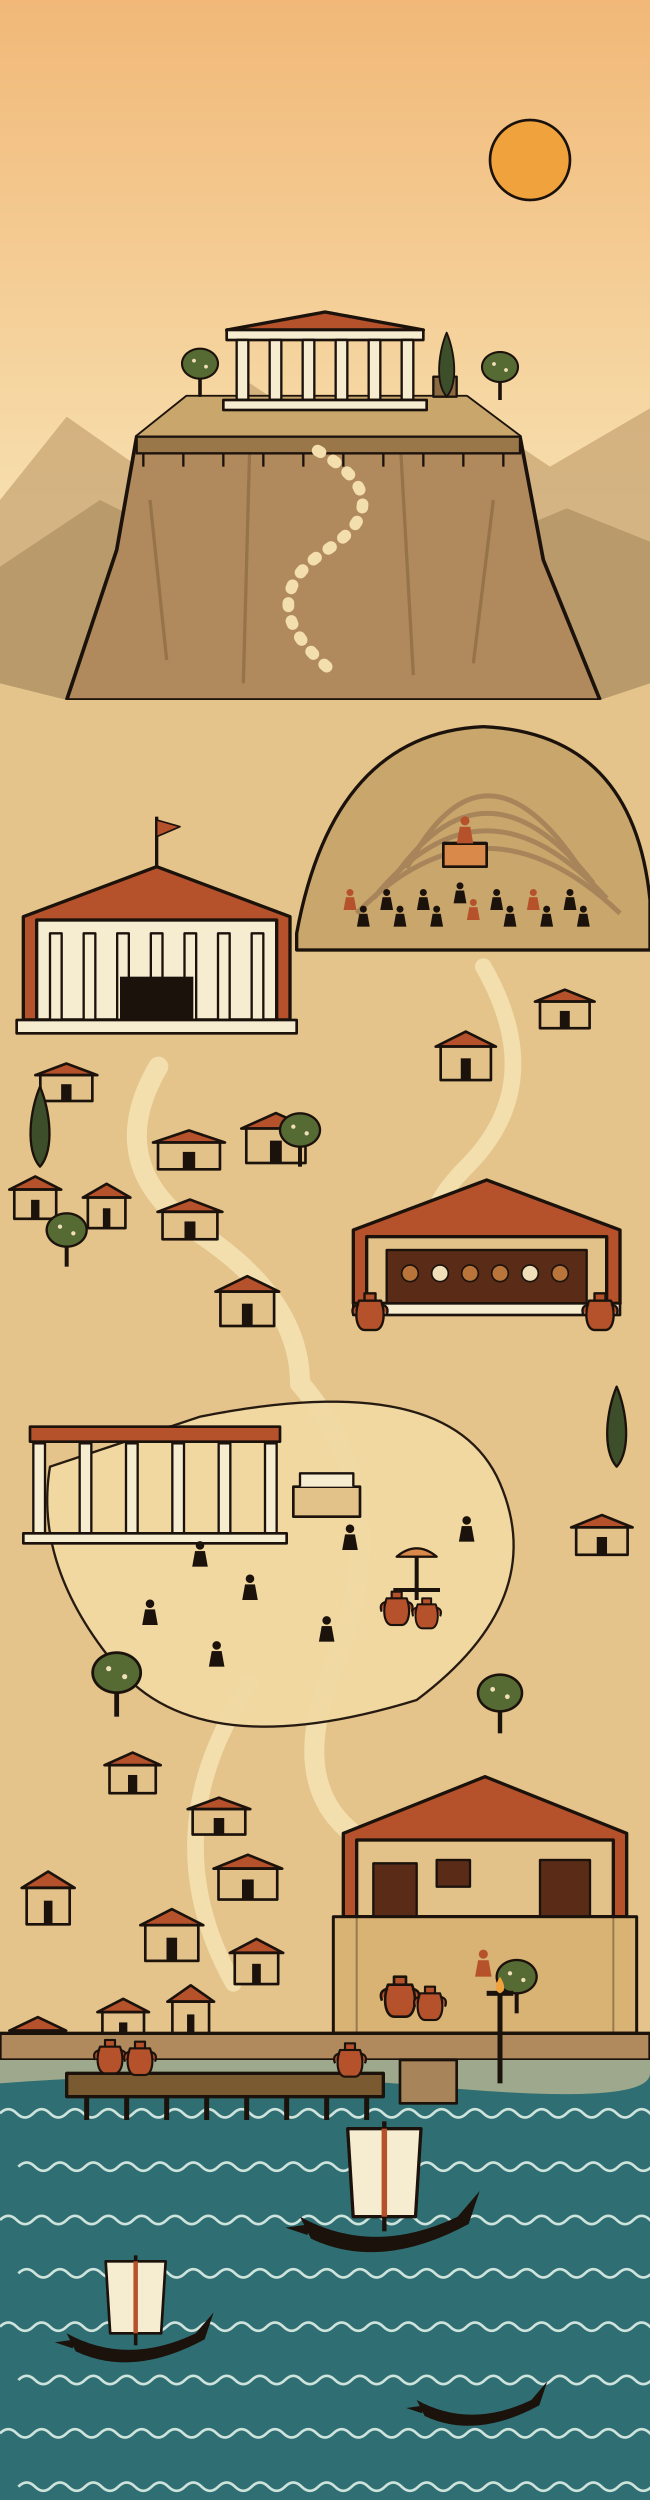
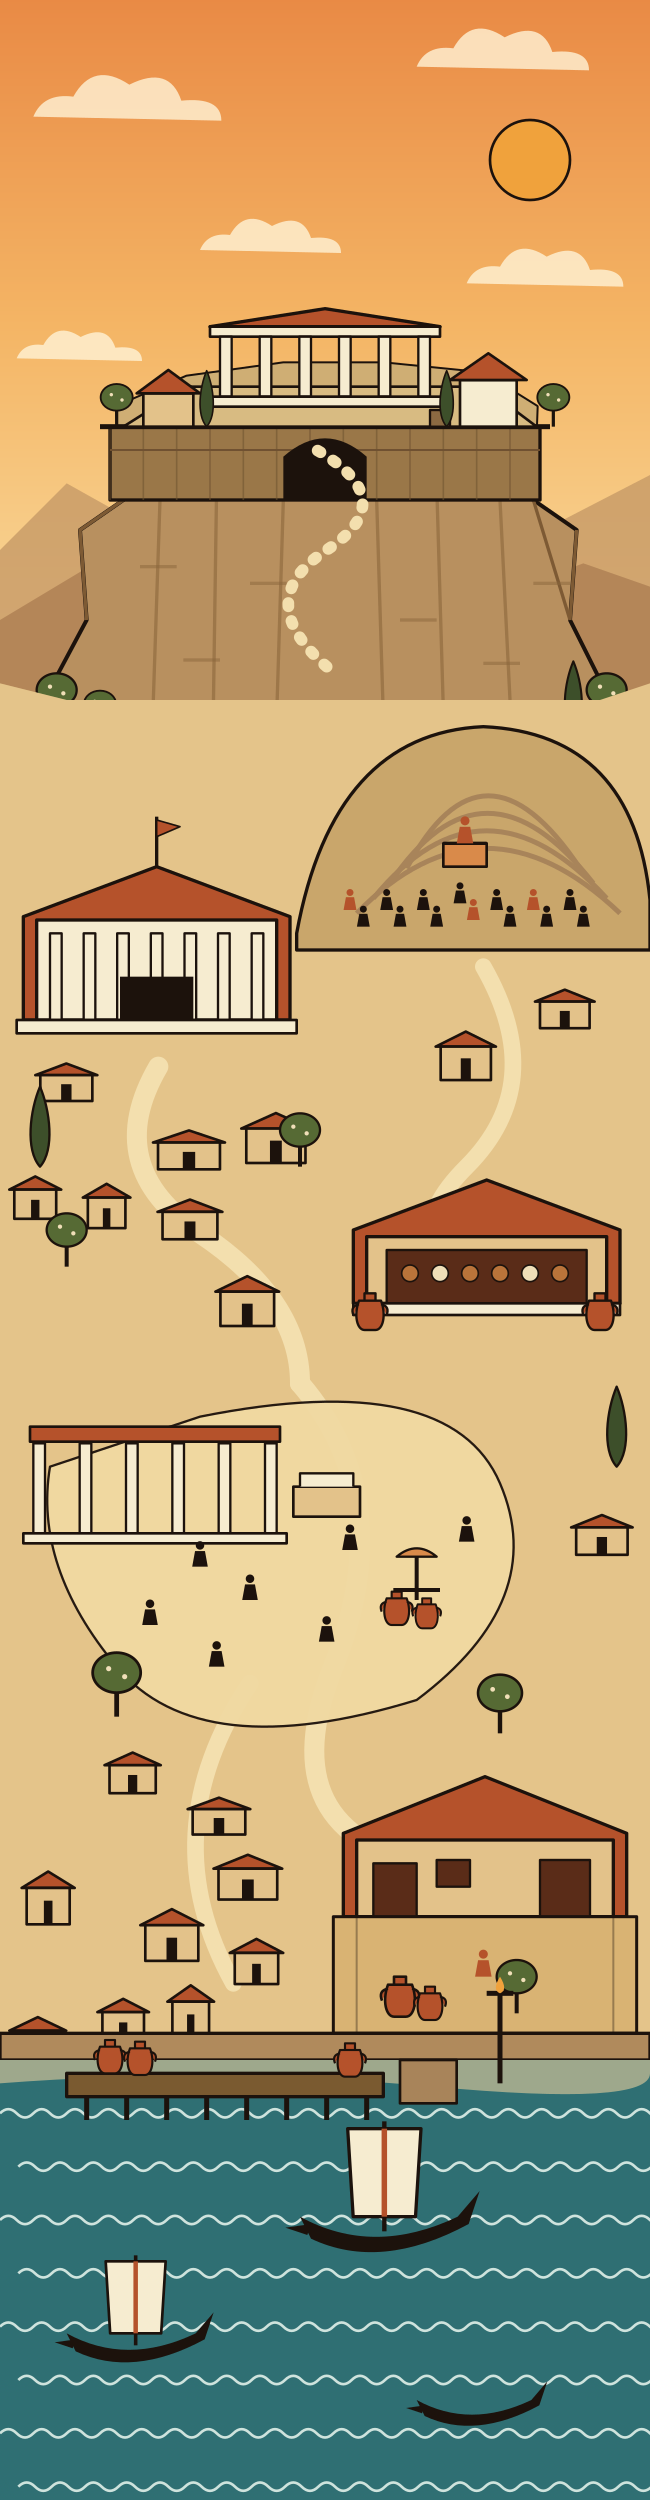
<svg xmlns="http://www.w3.org/2000/svg" viewBox="0 0 390 1500" width="390" height="1500" preserveAspectRatio="xMidYMin slice">
  <defs>
    <linearGradient id="c" x1="0" y1="0" x2="0" y2="1">
-       <stop offset="0" stop-color="#f1b878" />
-       <stop offset=".55" stop-color="#f7dfae" />
-       <stop offset="1" stop-color="#f7e6c0" />
+       <stop offset="0" stop-color="#e98a45" />
+       <stop offset=".35" stop-color="#f4b565" />
+       <stop offset=".7" stop-color="#f9d99b" />
+       <stop offset="1" stop-color="#fbe9c4" />
    </linearGradient>
  </defs>
  <rect width="390" height="1500" fill="#e8cf9c" />
  <rect width="390" height="560" fill="url(#c)" />
  <circle cx="318" cy="96" r="24" fill="#f0a23c" stroke="#1c120c" stroke-width="1.6" stroke-linejoin="round" />
-   <path d="M0 300L40 250L90 285L150 230L210 270L270 240L330 280L390 245V380H0z" fill="#c8a574" opacity=".75" />
-   <path d="M0 340L60 300L120 330L200 290L280 330L340 305L390 325V420H0z" fill="#b99a6a" />
-   <path d="M40 420L70 330L82 262L112 238L280 238L312 262L326 336L360 420z" fill="#b08a5c" stroke="#1c120c" stroke-width="2.2" stroke-linejoin="round" />
-   <path d="M82 262L112 238H280L312 262" fill="#c9a66b" />
-   <path d="M90 300L100 396M150 262L146 410M240 262L248 405M296 300L284 398" stroke="#8c6a42" stroke-width="2" fill="none" opacity=".7" />
-   <path d="M82 262h230v10H82zM86 272v8M110 272v8M134 272v8M158 272v8M182 272v8M206 272v8M230 272v8M254 272v8M278 272v8M302 272v8" fill="#9a7748" stroke="#1c120c" stroke-width="1.4" />
-   <path d="M136 198L195 187.2L254 198z" fill="#b5522b" stroke="#1c120c" stroke-width="2" stroke-linejoin="round" />
-   <rect x="136" y="198" width="118" height="6" fill="#f6ecd0" stroke="#1c120c" stroke-width="1.6" stroke-linejoin="round" />
-   <rect x="142.0" y="204" width="7" height="36" fill="#f6ecd0" stroke="#1c120c" stroke-width="1.4" stroke-linejoin="round" />
-   <rect x="161.8" y="204" width="7" height="36" fill="#f6ecd0" stroke="#1c120c" stroke-width="1.4" stroke-linejoin="round" />
-   <rect x="181.6" y="204" width="7" height="36" fill="#f6ecd0" stroke="#1c120c" stroke-width="1.4" stroke-linejoin="round" />
-   <rect x="201.4" y="204" width="7" height="36" fill="#f6ecd0" stroke="#1c120c" stroke-width="1.4" stroke-linejoin="round" />
-   <rect x="221.2" y="204" width="7" height="36" fill="#f6ecd0" stroke="#1c120c" stroke-width="1.4" stroke-linejoin="round" />
-   <rect x="241.0" y="204" width="7" height="36" fill="#f6ecd0" stroke="#1c120c" stroke-width="1.4" stroke-linejoin="round" />
-   <rect x="134" y="240" width="122" height="6" fill="#f6ecd0" stroke="#1c120c" stroke-width="1.6" stroke-linejoin="round" />
-   <rect x="260" y="226" width="14" height="12" fill="#8c6a42" stroke="#1c120c" stroke-width="1.4" stroke-linejoin="round" />
-   <g transform="translate(120 238) scale(0.9)">
-     <path d="M0 0V-14" stroke="#1c120c" stroke-width="2.4" />
-     <ellipse cx="0" cy="-22" rx="12" ry="10" fill="#566a34" stroke="#1c120c" stroke-width="1.4" stroke-linejoin="round" />
-     <circle cx="-4" cy="-24" r="1.3" fill="#f0dfb8" />
-     <circle cx="4" cy="-20" r="1.3" fill="#f0dfb8" />
-   </g>
-   <g transform="translate(300 240) scale(0.9)">
-     <path d="M0 0V-14" stroke="#1c120c" stroke-width="2.4" />
-     <ellipse cx="0" cy="-22" rx="12" ry="10" fill="#566a34" stroke="#1c120c" stroke-width="1.4" stroke-linejoin="round" />
-     <circle cx="-4" cy="-24" r="1.3" fill="#f0dfb8" />
-     <circle cx="4" cy="-20" r="1.3" fill="#f0dfb8" />
-   </g>
-   <g transform="translate(268 238) scale(0.8)">
+   <path d="M20 70q6 -14.4 24 -12q12 -21.6 33.6 -7.2q24 -12 31.2 9.6q24 -2.4 24 12z" fill="#fff3d6" opacity=".8" />
+   <path d="M250 40q5.5 -13.2 22 -11q11 -19.8 30.8 -6.6q22 -11 28.6 8.8q22 -2.2 22 11z" fill="#fff3d6" opacity=".8" />
+   <path d="M120 150q4.5 -10.8 18 -9q9 -16.2 25.2 -5.4q18 -9 23.4 7.2q18 -1.8 18 9z" fill="#fff3d6" opacity=".8" />
+   <path d="M280 170q5 -12 20 -10q10 -18 28 -6q20 -10 26 8q20 -2 20 10z" fill="#fff3d6" opacity=".8" />
+   <path d="M10 215q4 -9.6 16 -8q8 -14.4 22.4 -4.8q16 -8 20.8 6.4q16 -1.6 16 8z" fill="#fff3d6" opacity=".8" />
+   <path d="M0 330L40 290L90 318L150 270L210 306L270 280L330 316L390 285V420H0z" fill="#c79a66" opacity=".8" />
+   <path d="M0 372L60 336L130 362L210 324L290 360L350 338L390 352V430H0z" fill="#b48658" />
+   <path d="M20 432L52 372L48 318L74 300L70 244L112 226L170 218L230 218L290 224L322 244L320 300L346 318L342 372L372 432z" fill="#b8905f" stroke="#1c120c" stroke-width="2.4" stroke-linejoin="round" />
+   <path d="M74 300L70 244L112 226L170 218L230 218L290 224L322 244L320 300z" fill="#cfae74" />
+   <path d="M52 372L48 318L74 300M346 318L342 372M342 372L320 300" fill="none" stroke="#7d5a34" stroke-width="2" />
+   <path d="M96 300L92 420" stroke="#8a653b" stroke-width="2" opacity=".6" />
+   <path d="M130 290L128 426" stroke="#8a653b" stroke-width="2" opacity=".6" />
+   <path d="M262 290L266 426" stroke="#8a653b" stroke-width="2" opacity=".6" />
+   <path d="M300 300L306 420" stroke="#8a653b" stroke-width="2" opacity=".6" />
+   <path d="M170 300L166 430" stroke="#8a653b" stroke-width="2" opacity=".6" />
+   <path d="M226 300L230 430" stroke="#8a653b" stroke-width="2" opacity=".6" />
+   <path d="M84 340h22" stroke="#8a653b" stroke-width="2" opacity=".5" />
+   <path d="M150 350h22" stroke="#8a653b" stroke-width="2" opacity=".5" />
+   <path d="M240 372h22" stroke="#8a653b" stroke-width="2" opacity=".5" />
+   <path d="M320 350h22" stroke="#8a653b" stroke-width="2" opacity=".5" />
+   <path d="M110 396h22" stroke="#8a653b" stroke-width="2" opacity=".5" />
+   <path d="M290 398h22" stroke="#8a653b" stroke-width="2" opacity=".5" />
+   <path d="M66 256H324V300H66z" fill="#9a7748" stroke="#1c120c" stroke-width="2" stroke-linejoin="round" />
+   <path d="M66 256v44M66 270h258" stroke="#6e5230" stroke-width="1" opacity=".55" />
+   <path d="M86 256v44M66 270h258" stroke="#6e5230" stroke-width="1" opacity=".55" />
+   <path d="M106 256v44M66 270h258" stroke="#6e5230" stroke-width="1" opacity=".55" />
+   <path d="M126 256v44M66 270h258" stroke="#6e5230" stroke-width="1" opacity=".55" />
+   <path d="M146 256v44M66 270h258" stroke="#6e5230" stroke-width="1" opacity=".55" />
+   <path d="M166 256v44M66 270h258" stroke="#6e5230" stroke-width="1" opacity=".55" />
+   <path d="M186 256v44M66 270h258" stroke="#6e5230" stroke-width="1" opacity=".55" />
+   <path d="M206 256v44M66 270h258" stroke="#6e5230" stroke-width="1" opacity=".55" />
+   <path d="M226 256v44M66 270h258" stroke="#6e5230" stroke-width="1" opacity=".55" />
+   <path d="M246 256v44M66 270h258" stroke="#6e5230" stroke-width="1" opacity=".55" />
+   <path d="M266 256v44M66 270h258" stroke="#6e5230" stroke-width="1" opacity=".55" />
+   <path d="M286 256v44M66 270h258" stroke="#6e5230" stroke-width="1" opacity=".55" />
+   <path d="M306 256v44M66 270h258" stroke="#6e5230" stroke-width="1" opacity=".55" />
+   <path d="M170 300v-26q25 -22 50 0v26z" fill="#1c120c" />
+   <path d="M60 256h270" stroke="#1c120c" stroke-width="3" />
+   <path d="M74 256L112 232H290L322 256z" fill="#d8bb82" stroke="#1c120c" stroke-width="1.6" stroke-linejoin="round" />
+   <path d="M126 196L195 185.2L264 196z" fill="#b5522b" stroke="#1c120c" stroke-width="2" stroke-linejoin="round" />
+   <rect x="126" y="196" width="138" height="6" fill="#f6ecd0" stroke="#1c120c" stroke-width="1.6" stroke-linejoin="round" />
+   <rect x="132.0" y="202" width="7" height="36" fill="#f6ecd0" stroke="#1c120c" stroke-width="1.4" stroke-linejoin="round" />
+   <rect x="155.8" y="202" width="7" height="36" fill="#f6ecd0" stroke="#1c120c" stroke-width="1.4" stroke-linejoin="round" />
+   <rect x="179.6" y="202" width="7" height="36" fill="#f6ecd0" stroke="#1c120c" stroke-width="1.4" stroke-linejoin="round" />
+   <rect x="203.4" y="202" width="7" height="36" fill="#f6ecd0" stroke="#1c120c" stroke-width="1.4" stroke-linejoin="round" />
+   <rect x="227.2" y="202" width="7" height="36" fill="#f6ecd0" stroke="#1c120c" stroke-width="1.4" stroke-linejoin="round" />
+   <rect x="251.0" y="202" width="7" height="36" fill="#f6ecd0" stroke="#1c120c" stroke-width="1.4" stroke-linejoin="round" />
+   <rect x="124" y="238" width="142" height="6" fill="#f6ecd0" stroke="#1c120c" stroke-width="1.6" stroke-linejoin="round" />
+   <rect x="276" y="228" width="34" height="28" fill="#f6ecd0" stroke="#1c120c" stroke-width="1.6" stroke-linejoin="round" />
+   <path d="M270 228L293 212L316 228z" fill="#b5522b" stroke="#1c120c" stroke-width="1.6" stroke-linejoin="round" />
+   <rect x="86" y="236" width="30" height="20" fill="#e3c28a" stroke="#1c120c" stroke-width="1.6" stroke-linejoin="round" />
+   <path d="M82 236L101 222L120 236z" fill="#b5522b" stroke="#1c120c" stroke-width="1.6" stroke-linejoin="round" />
+   <rect x="258" y="246" width="12" height="10" fill="#8c6a42" stroke="#1c120c" stroke-width="1.4" stroke-linejoin="round" />
+   <g transform="translate(70 256) scale(0.8)">
+     <path d="M0 0V-14" stroke="#1c120c" stroke-width="2.4" />
+     <ellipse cx="0" cy="-22" rx="12" ry="10" fill="#566a34" stroke="#1c120c" stroke-width="1.4" stroke-linejoin="round" />
+     <circle cx="-4" cy="-24" r="1.3" fill="#f0dfb8" />
+     <circle cx="4" cy="-20" r="1.3" fill="#f0dfb8" />
+   </g>
+   <g transform="translate(332 256) scale(0.8)">
+     <path d="M0 0V-14" stroke="#1c120c" stroke-width="2.4" />
+     <ellipse cx="0" cy="-22" rx="12" ry="10" fill="#566a34" stroke="#1c120c" stroke-width="1.4" stroke-linejoin="round" />
+     <circle cx="-4" cy="-24" r="1.3" fill="#f0dfb8" />
+     <circle cx="4" cy="-20" r="1.3" fill="#f0dfb8" />
+   </g>
+   <g transform="translate(124 256) scale(0.7)">
+     <path d="M0 0C-9 -10 -6 -34 0 -48C6 -34 9 -10 0 0z" fill="#3d4f2a" stroke="#1c120c" stroke-width="1.4" stroke-linejoin="round" />
+   </g>
+   <g transform="translate(268 256) scale(0.7)">
+     <path d="M0 0C-9 -10 -6 -34 0 -48C6 -34 9 -10 0 0z" fill="#3d4f2a" stroke="#1c120c" stroke-width="1.4" stroke-linejoin="round" />
+   </g>
+   <g transform="translate(34 436) scale(1)">
+     <path d="M0 0V-14" stroke="#1c120c" stroke-width="2.4" />
+     <ellipse cx="0" cy="-22" rx="12" ry="10" fill="#566a34" stroke="#1c120c" stroke-width="1.4" stroke-linejoin="round" />
+     <circle cx="-4" cy="-24" r="1.3" fill="#f0dfb8" />
+     <circle cx="4" cy="-20" r="1.3" fill="#f0dfb8" />
+   </g>
+   <g transform="translate(364 436) scale(1)">
+     <path d="M0 0V-14" stroke="#1c120c" stroke-width="2.4" />
+     <ellipse cx="0" cy="-22" rx="12" ry="10" fill="#566a34" stroke="#1c120c" stroke-width="1.4" stroke-linejoin="round" />
+     <circle cx="-4" cy="-24" r="1.3" fill="#f0dfb8" />
+     <circle cx="4" cy="-20" r="1.3" fill="#f0dfb8" />
+   </g>
+   <g transform="translate(60 440) scale(0.8)">
+     <path d="M0 0V-14" stroke="#1c120c" stroke-width="2.4" />
+     <ellipse cx="0" cy="-22" rx="12" ry="10" fill="#566a34" stroke="#1c120c" stroke-width="1.4" stroke-linejoin="round" />
+     <circle cx="-4" cy="-24" r="1.3" fill="#f0dfb8" />
+     <circle cx="4" cy="-20" r="1.3" fill="#f0dfb8" />
+   </g>
+   <g transform="translate(344 440) scale(0.9)">
    <path d="M0 0C-9 -10 -6 -34 0 -48C6 -34 9 -10 0 0z" fill="#3d4f2a" stroke="#1c120c" stroke-width="1.4" stroke-linejoin="round" />
  </g>
  <path d="M196 400Q150 360 196 330T190 270" fill="none" stroke="#f3dfae" stroke-width="7" stroke-dasharray="2 9" stroke-linecap="round" />
  <path d="M0 410L40 420H360L390 410V1230H0z" fill="#e4c48a" />
  <path d="M178 560Q200 440 290 436Q380 440 390 540V570H178z" fill="#c9a66b" stroke="#1c120c" stroke-width="2" stroke-linejoin="round" />
  <path d="M214 548Q290 470 372 548" fill="none" stroke="#a8845a" stroke-width="3" />
  <path d="M224 539Q290 458 364 539" fill="none" stroke="#a8845a" stroke-width="3" />
  <path d="M234 530Q290 446 356 530" fill="none" stroke="#a8845a" stroke-width="3" />
  <path d="M244 521Q290 434 348 521" fill="none" stroke="#a8845a" stroke-width="3" />
  <rect x="266" y="506" width="26" height="14" fill="#d98a4a" stroke="#1c120c" stroke-width="1.6" stroke-linejoin="round" />
  <path d="M266 506h26" stroke="#1c120c" stroke-width="2" />
  <g transform="translate(279 506) scale(0.9)">
    <circle cx="0" cy="-15" r="3" fill="#b5522b" />
    <path d="M-3.5 -11h7l2 11h-11z" fill="#b5522b" />
  </g>
  <g transform="translate(210 546) scale(0.7)">
    <circle cx="0" cy="-15" r="3" fill="#b5522b" />
    <path d="M-3.5 -11h7l2 11h-11z" fill="#b5522b" />
  </g>
  <g transform="translate(232 546) scale(0.7)">
    <circle cx="0" cy="-15" r="3" fill="#1c120c" />
    <path d="M-3.5 -11h7l2 11h-11z" fill="#1c120c" />
  </g>
  <g transform="translate(254 546) scale(0.7)">
    <circle cx="0" cy="-15" r="3" fill="#1c120c" />
    <path d="M-3.5 -11h7l2 11h-11z" fill="#1c120c" />
  </g>
  <g transform="translate(276 542) scale(0.7)">
    <circle cx="0" cy="-15" r="3" fill="#1c120c" />
    <path d="M-3.5 -11h7l2 11h-11z" fill="#1c120c" />
  </g>
  <g transform="translate(298 546) scale(0.7)">
    <circle cx="0" cy="-15" r="3" fill="#1c120c" />
    <path d="M-3.5 -11h7l2 11h-11z" fill="#1c120c" />
  </g>
  <g transform="translate(320 546) scale(0.7)">
    <circle cx="0" cy="-15" r="3" fill="#b5522b" />
    <path d="M-3.5 -11h7l2 11h-11z" fill="#b5522b" />
  </g>
  <g transform="translate(342 546) scale(0.7)">
    <circle cx="0" cy="-15" r="3" fill="#1c120c" />
    <path d="M-3.5 -11h7l2 11h-11z" fill="#1c120c" />
  </g>
  <g transform="translate(218 556) scale(0.7)">
    <circle cx="0" cy="-15" r="3" fill="#1c120c" />
    <path d="M-3.5 -11h7l2 11h-11z" fill="#1c120c" />
  </g>
  <g transform="translate(240 556) scale(0.7)">
    <circle cx="0" cy="-15" r="3" fill="#1c120c" />
    <path d="M-3.5 -11h7l2 11h-11z" fill="#1c120c" />
  </g>
  <g transform="translate(262 556) scale(0.7)">
    <circle cx="0" cy="-15" r="3" fill="#1c120c" />
    <path d="M-3.5 -11h7l2 11h-11z" fill="#1c120c" />
  </g>
  <g transform="translate(284 552) scale(0.7)">
    <circle cx="0" cy="-15" r="3" fill="#b5522b" />
    <path d="M-3.5 -11h7l2 11h-11z" fill="#b5522b" />
  </g>
  <g transform="translate(306 556) scale(0.7)">
    <circle cx="0" cy="-15" r="3" fill="#1c120c" />
    <path d="M-3.5 -11h7l2 11h-11z" fill="#1c120c" />
  </g>
  <g transform="translate(328 556) scale(0.7)">
    <circle cx="0" cy="-15" r="3" fill="#1c120c" />
    <path d="M-3.5 -11h7l2 11h-11z" fill="#1c120c" />
  </g>
  <g transform="translate(350 556) scale(0.7)">
    <circle cx="0" cy="-15" r="3" fill="#1c120c" />
    <path d="M-3.5 -11h7l2 11h-11z" fill="#1c120c" />
  </g>
  <path d="M14 612h160v-62L94 520L14 550z" fill="#b5522b" stroke="#1c120c" stroke-width="2" stroke-linejoin="round" />
  <rect x="22" y="552" width="144" height="60" fill="#f6ecd0" stroke="#1c120c" stroke-width="2" stroke-linejoin="round" />
  <rect x="30.0" y="560" width="7" height="52" fill="#f6ecd0" stroke="#1c120c" stroke-width="1.4" stroke-linejoin="round" />
  <rect x="50.2" y="560" width="7" height="52" fill="#f6ecd0" stroke="#1c120c" stroke-width="1.4" stroke-linejoin="round" />
  <rect x="70.3" y="560" width="7" height="52" fill="#f6ecd0" stroke="#1c120c" stroke-width="1.4" stroke-linejoin="round" />
  <rect x="90.5" y="560" width="7" height="52" fill="#f6ecd0" stroke="#1c120c" stroke-width="1.4" stroke-linejoin="round" />
  <rect x="110.7" y="560" width="7" height="52" fill="#f6ecd0" stroke="#1c120c" stroke-width="1.4" stroke-linejoin="round" />
  <rect x="130.8" y="560" width="7" height="52" fill="#f6ecd0" stroke="#1c120c" stroke-width="1.4" stroke-linejoin="round" />
  <rect x="151.0" y="560" width="7" height="52" fill="#f6ecd0" stroke="#1c120c" stroke-width="1.4" stroke-linejoin="round" />
  <rect x="10" y="612" width="168" height="8" fill="#f6ecd0" stroke="#1c120c" stroke-width="1.6" stroke-linejoin="round" />
  <path d="M72 612v-26h44v26z" fill="#1c120c" />
  <path d="M94 520l0 -30" stroke="#1c120c" stroke-width="2" />
  <path d="M94 492l14 4l-14 6z" fill="#b5522b" stroke="#1c120c" stroke-width="1" stroke-linejoin="round" />
  <path d="M95 640Q60 700 120 740T180 830" fill="none" stroke="#f3dfae" stroke-width="12" stroke-linecap="round" />
  <path d="M290 580Q330 650 280 700T300 770" fill="none" stroke="#f3dfae" stroke-width="10" stroke-linecap="round" />
  <path d="M180 830Q240 900 200 1000T260 1120" fill="none" stroke="#f3dfae" stroke-width="12" stroke-linecap="round" />
  <path d="M150 1010Q90 1100 140 1190" fill="none" stroke="#f3dfae" stroke-width="10" stroke-linecap="round" />
  <path d="M212 782h160v-44L292 708L212 738z" fill="#b5522b" stroke="#1c120c" stroke-width="2" stroke-linejoin="round" />
  <rect x="220" y="742" width="144" height="40" fill="#e3c28a" stroke="#1c120c" stroke-width="2" stroke-linejoin="round" />
  <rect x="232" y="750" width="120" height="32" fill="#5a2c18" stroke="#1c120c" stroke-width="1.4" stroke-linejoin="round" />
  <circle cx="246" cy="764" r="5" fill="#b9743a" stroke="#1c120c" stroke-width="1" />
  <circle cx="264" cy="764" r="5" fill="#f0dfb8" stroke="#1c120c" stroke-width="1" />
  <circle cx="282" cy="764" r="5" fill="#b9743a" stroke="#1c120c" stroke-width="1" />
  <circle cx="300" cy="764" r="5" fill="#b9743a" stroke="#1c120c" stroke-width="1" />
  <circle cx="318" cy="764" r="5" fill="#f0dfb8" stroke="#1c120c" stroke-width="1" />
  <circle cx="336" cy="764" r="5" fill="#b9743a" stroke="#1c120c" stroke-width="1" />
  <rect x="212" y="782" width="160" height="7" fill="#f6ecd0" stroke="#1c120c" stroke-width="1.6" stroke-linejoin="round" />
  <g transform="translate(222 798) scale(1.1)">
    <path d="M-6 -16C-9 -8 -7 0 -3 0H3C7 0 9 -8 6 -16zM-3 -16v-4h6v4M-6 -14q-5 1 -3 6M6 -14q5 1 3 6" fill="#b5522b" stroke="#1c120c" stroke-width="1.3" stroke-linejoin="round" />
  </g>
  <g transform="translate(360 798) scale(1.1)">
    <path d="M-6 -16C-9 -8 -7 0 -3 0H3C7 0 9 -8 6 -16zM-3 -16v-4h6v4M-6 -14q-5 1 -3 6M6 -14q5 1 3 6" fill="#b5522b" stroke="#1c120c" stroke-width="1.3" stroke-linejoin="round" />
  </g>
  <path d="M30 880Q20 940 70 1000T250 1020Q330 960 300 890T120 850z" fill="#f0d9a2" stroke="#1c120c" stroke-width="1.4" stroke-linejoin="round" opacity=".95" />
  <rect x="18" y="856" width="150" height="9" fill="#b5522b" stroke="#1c120c" stroke-width="1.6" stroke-linejoin="round" />
  <rect x="20.0" y="866" width="7" height="54" fill="#f6ecd0" stroke="#1c120c" stroke-width="1.4" stroke-linejoin="round" />
  <rect x="47.8" y="866" width="7" height="54" fill="#f6ecd0" stroke="#1c120c" stroke-width="1.4" stroke-linejoin="round" />
  <rect x="75.6" y="866" width="7" height="54" fill="#f6ecd0" stroke="#1c120c" stroke-width="1.4" stroke-linejoin="round" />
  <rect x="103.4" y="866" width="7" height="54" fill="#f6ecd0" stroke="#1c120c" stroke-width="1.4" stroke-linejoin="round" />
  <rect x="131.2" y="866" width="7" height="54" fill="#f6ecd0" stroke="#1c120c" stroke-width="1.4" stroke-linejoin="round" />
  <rect x="159.0" y="866" width="7" height="54" fill="#f6ecd0" stroke="#1c120c" stroke-width="1.4" stroke-linejoin="round" />
  <rect x="14" y="920" width="158" height="6" fill="#f6ecd0" stroke="#1c120c" stroke-width="1.6" stroke-linejoin="round" />
  <rect x="176" y="892" width="40" height="18" fill="#e3c28a" stroke="#1c120c" stroke-width="1.6" stroke-linejoin="round" />
  <path d="M180 892v-8h32v8" fill="#f6ecd0" stroke="#1c120c" stroke-width="1.4" stroke-linejoin="round" />
  <g transform="translate(250 960)">
    <path d="M0 0V-26M-14 -6h28" stroke="#1c120c" stroke-width="2.4" />
    <path d="M-12 -26q12 -10 24 0z" fill="#d98a4a" stroke="#1c120c" stroke-width="1.4" stroke-linejoin="round" />
  </g>
  <g transform="translate(238 975) scale(1)">
    <path d="M-6 -16C-9 -8 -7 0 -3 0H3C7 0 9 -8 6 -16zM-3 -16v-4h6v4M-6 -14q-5 1 -3 6M6 -14q5 1 3 6" fill="#b5522b" stroke="#1c120c" stroke-width="1.3" stroke-linejoin="round" />
  </g>
  <g transform="translate(256 977) scale(0.9)">
    <path d="M-6 -16C-9 -8 -7 0 -3 0H3C7 0 9 -8 6 -16zM-3 -16v-4h6v4M-6 -14q-5 1 -3 6M6 -14q5 1 3 6" fill="#b5522b" stroke="#1c120c" stroke-width="1.3" stroke-linejoin="round" />
  </g>
  <g transform="translate(70 1030) scale(1.2)">
    <path d="M0 0V-14" stroke="#1c120c" stroke-width="2.4" />
    <ellipse cx="0" cy="-22" rx="12" ry="10" fill="#566a34" stroke="#1c120c" stroke-width="1.4" stroke-linejoin="round" />
    <circle cx="-4" cy="-24" r="1.3" fill="#f0dfb8" />
    <circle cx="4" cy="-20" r="1.3" fill="#f0dfb8" />
  </g>
  <g transform="translate(300 1040) scale(1.1)">
    <path d="M0 0V-14" stroke="#1c120c" stroke-width="2.4" />
    <ellipse cx="0" cy="-22" rx="12" ry="10" fill="#566a34" stroke="#1c120c" stroke-width="1.4" stroke-linejoin="round" />
    <circle cx="-4" cy="-24" r="1.3" fill="#f0dfb8" />
    <circle cx="4" cy="-20" r="1.3" fill="#f0dfb8" />
  </g>
  <g transform="translate(120 940) scale(0.85)">
    <circle cx="0" cy="-15" r="3" fill="#1c120c" />
    <path d="M-3.5 -11h7l2 11h-11z" fill="#1c120c" />
  </g>
  <g transform="translate(150 960) scale(0.85)">
    <circle cx="0" cy="-15" r="3" fill="#1c120c" />
    <path d="M-3.5 -11h7l2 11h-11z" fill="#1c120c" />
  </g>
  <g transform="translate(210 930) scale(0.85)">
    <circle cx="0" cy="-15" r="3" fill="#1c120c" />
    <path d="M-3.5 -11h7l2 11h-11z" fill="#1c120c" />
  </g>
  <g transform="translate(90 975) scale(0.85)">
    <circle cx="0" cy="-15" r="3" fill="#1c120c" />
    <path d="M-3.5 -11h7l2 11h-11z" fill="#1c120c" />
  </g>
  <g transform="translate(196 985) scale(0.85)">
    <circle cx="0" cy="-15" r="3" fill="#1c120c" />
    <path d="M-3.5 -11h7l2 11h-11z" fill="#1c120c" />
  </g>
  <g transform="translate(280 925) scale(0.85)">
    <circle cx="0" cy="-15" r="3" fill="#1c120c" />
    <path d="M-3.5 -11h7l2 11h-11z" fill="#1c120c" />
  </g>
  <g transform="translate(130 1000) scale(0.85)">
    <circle cx="0" cy="-15" r="3" fill="#1c120c" />
    <path d="M-3.5 -11h7l2 11h-11z" fill="#1c120c" />
  </g>
  <path d="M206 1150h170v-50l-85 -34L206 1100z" fill="#b5522b" stroke="#1c120c" stroke-width="2" stroke-linejoin="round" />
  <rect x="214" y="1104" width="154" height="46" fill="#e3c28a" stroke="#1c120c" stroke-width="2" stroke-linejoin="round" />
  <rect x="224" y="1118" width="26" height="32" fill="#5a2c18" stroke="#1c120c" stroke-width="1.4" stroke-linejoin="round" />
  <rect x="262" y="1116" width="20" height="16" fill="#5a2c18" stroke="#1c120c" stroke-width="1.4" stroke-linejoin="round" />
  <rect x="324" y="1116" width="30" height="34" fill="#5a2c18" stroke="#1c120c" stroke-width="1.4" stroke-linejoin="round" />
  <path d="M200 1150h182v70H200z" fill="#d9b373" stroke="#1c120c" stroke-width="1.8" stroke-linejoin="round" />
  <path d="M214 1150v70M368 1150v70" stroke="#1c120c" stroke-width="1.2" opacity=".35" />
  <g transform="translate(310 1208) scale(1)">
    <path d="M0 0V-14" stroke="#1c120c" stroke-width="2.4" />
    <ellipse cx="0" cy="-22" rx="12" ry="10" fill="#566a34" stroke="#1c120c" stroke-width="1.4" stroke-linejoin="round" />
    <circle cx="-4" cy="-24" r="1.3" fill="#f0dfb8" />
    <circle cx="4" cy="-20" r="1.3" fill="#f0dfb8" />
  </g>
  <g transform="translate(240 1210) scale(1.2)">
    <path d="M-6 -16C-9 -8 -7 0 -3 0H3C7 0 9 -8 6 -16zM-3 -16v-4h6v4M-6 -14q-5 1 -3 6M6 -14q5 1 3 6" fill="#b5522b" stroke="#1c120c" stroke-width="1.3" stroke-linejoin="round" />
  </g>
  <g transform="translate(258 1212) scale(1)">
    <path d="M-6 -16C-9 -8 -7 0 -3 0H3C7 0 9 -8 6 -16zM-3 -16v-4h6v4M-6 -14q-5 1 -3 6M6 -14q5 1 3 6" fill="#b5522b" stroke="#1c120c" stroke-width="1.3" stroke-linejoin="round" />
  </g>
  <g transform="translate(290 1186) scale(0.9)">
    <circle cx="0" cy="-15" r="3" fill="#b5522b" />
    <path d="M-3.5 -11h7l2 11h-11z" fill="#b5522b" />
  </g>
  <path d="M84.185 1155.12L103.085 1145.483L121.985 1155.12z" fill="#b5522b" stroke="#1c120c" stroke-width="1.6" stroke-linejoin="round" />
  <rect x="87.185" y="1155.12" width="31.8" height="21.416" fill="#e3c28a" stroke="#1c120c" stroke-width="1.6" stroke-linejoin="round" />
  <rect x="99.905" y="1162.615" width="6.36" height="13.92" fill="#1c120c" />
  <path d="M129.256 774.99L148.363 765.707L167.47 774.99z" fill="#b5522b" stroke="#1c120c" stroke-width="1.6" stroke-linejoin="round" />
  <rect x="132.256" y="774.99" width="32.214" height="20.629" fill="#e3c28a" stroke="#1c120c" stroke-width="1.6" stroke-linejoin="round" />
  <rect x="145.142" y="782.21" width="6.443" height="13.409" fill="#1c120c" />
  <path d="M261.402 627.976L279.476 618.953L297.55 627.976z" fill="#b5522b" stroke="#1c120c" stroke-width="1.6" stroke-linejoin="round" />
  <rect x="264.402" y="627.976" width="30.149" height="20.051" fill="#e3c28a" stroke="#1c120c" stroke-width="1.6" stroke-linejoin="round" />
  <rect x="276.461" y="634.994" width="6.03" height="13.033" fill="#1c120c" />
  <path d="M12.997 1132.76L28.904 1122.93L44.811 1132.76z" fill="#b5522b" stroke="#1c120c" stroke-width="1.6" stroke-linejoin="round" />
  <rect x="15.997" y="1132.76" width="25.813" height="21.845" fill="#e3c28a" stroke="#1c120c" stroke-width="1.6" stroke-linejoin="round" />
  <rect x="26.323" y="1140.406" width="5.163" height="14.199" fill="#1c120c" />
  <path d="M94.52 727.127L113.976 719.737L133.433 727.127z" fill="#b5522b" stroke="#1c120c" stroke-width="1.6" stroke-linejoin="round" />
  <rect x="97.52" y="727.127" width="32.913" height="16.423" fill="#e3c28a" stroke="#1c120c" stroke-width="1.6" stroke-linejoin="round" />
  <rect x="110.685" y="732.875" width="6.583" height="10.675" fill="#1c120c" />
  <path d="M49.706 718.543L63.972 710.294L78.239 718.543z" fill="#b5522b" stroke="#1c120c" stroke-width="1.6" stroke-linejoin="round" />
  <rect x="52.706" y="718.543" width="22.532" height="18.333" fill="#e3c28a" stroke="#1c120c" stroke-width="1.6" stroke-linejoin="round" />
  <rect x="61.719" y="724.96" width="4.506" height="11.916" fill="#1c120c" />
  <path d="M128.101 1121.199L148.719 1112.864L169.337 1121.199z" fill="#b5522b" stroke="#1c120c" stroke-width="1.6" stroke-linejoin="round" />
  <rect x="131.101" y="1121.199" width="35.236" height="18.521" fill="#e3c28a" stroke="#1c120c" stroke-width="1.6" stroke-linejoin="round" />
  <rect x="145.195" y="1127.682" width="7.047" height="12.039" fill="#1c120c" />
  <path d="M100.429 1201.008L114.435 1191.184L128.441 1201.008z" fill="#b5522b" stroke="#1c120c" stroke-width="1.6" stroke-linejoin="round" />
  <rect x="103.429" y="1201.008" width="22.012" height="21.831" fill="#e3c28a" stroke="#1c120c" stroke-width="1.6" stroke-linejoin="round" />
  <rect x="112.234" y="1208.649" width="4.402" height="14.19" fill="#1c120c" />
  <path d="M62.715 1059.102L79.584 1051.535L96.452 1059.102z" fill="#b5522b" stroke="#1c120c" stroke-width="1.6" stroke-linejoin="round" />
  <rect x="65.715" y="1059.102" width="27.736" height="16.816" fill="#e3c28a" stroke="#1c120c" stroke-width="1.6" stroke-linejoin="round" />
  <rect x="76.81" y="1064.987" width="5.547" height="10.93" fill="#1c120c" />
  <path d="M320.992 600.974L338.878 593.805L356.763 600.974z" fill="#b5522b" stroke="#1c120c" stroke-width="1.6" stroke-linejoin="round" />
  <rect x="323.992" y="600.974" width="29.771" height="15.931" fill="#e3c28a" stroke="#1c120c" stroke-width="1.6" stroke-linejoin="round" />
  <rect x="335.9" y="606.55" width="5.954" height="10.355" fill="#1c120c" />
  <path d="M144.773 677.14L165.527 667.839L186.281 677.14z" fill="#b5522b" stroke="#1c120c" stroke-width="1.6" stroke-linejoin="round" />
  <rect x="147.773" y="677.14" width="35.507" height="20.67" fill="#e3c28a" stroke="#1c120c" stroke-width="1.6" stroke-linejoin="round" />
  <rect x="161.976" y="684.375" width="7.101" height="13.436" fill="#1c120c" />
  <path d="M91.81 685.505L113.392 678.266L134.974 685.505z" fill="#b5522b" stroke="#1c120c" stroke-width="1.6" stroke-linejoin="round" />
  <rect x="94.81" y="685.505" width="37.165" height="16.086" fill="#e3c28a" stroke="#1c120c" stroke-width="1.6" stroke-linejoin="round" />
  <rect x="109.676" y="691.135" width="7.433" height="10.456" fill="#1c120c" />
  <path d="M21.191 645.091L39.798 638.104L58.405 645.091z" fill="#b5522b" stroke="#1c120c" stroke-width="1.6" stroke-linejoin="round" />
  <rect x="24.191" y="645.091" width="31.214" height="15.526" fill="#e3c28a" stroke="#1c120c" stroke-width="1.6" stroke-linejoin="round" />
  <rect x="36.676" y="650.525" width="6.243" height="10.092" fill="#1c120c" />
  <path d="M342.708 916.43L361.136 909.024L379.564 916.43z" fill="#b5522b" stroke="#1c120c" stroke-width="1.6" stroke-linejoin="round" />
  <rect x="345.708" y="916.43" width="30.856" height="16.458" fill="#e3c28a" stroke="#1c120c" stroke-width="1.6" stroke-linejoin="round" />
  <rect x="358.051" y="922.19" width="6.171" height="10.698" fill="#1c120c" />
  <path d="M58.438 1207.268L73.915 1199.313L89.393 1207.268z" fill="#b5522b" stroke="#1c120c" stroke-width="1.6" stroke-linejoin="round" />
  <rect x="61.438" y="1207.268" width="24.955" height="17.678" fill="#e3c28a" stroke="#1c120c" stroke-width="1.6" stroke-linejoin="round" />
  <rect x="71.42" y="1213.456" width="4.991" height="11.491" fill="#1c120c" />
  <path d="M112.591 1085.475L131.383 1078.609L150.175 1085.475z" fill="#b5522b" stroke="#1c120c" stroke-width="1.6" stroke-linejoin="round" />
  <rect x="115.591" y="1085.475" width="31.583" height="15.257" fill="#e3c28a" stroke="#1c120c" stroke-width="1.6" stroke-linejoin="round" />
  <rect x="128.225" y="1090.815" width="6.317" height="9.917" fill="#1c120c" />
  <path d="M5.582 713.767L21.151 705.887L36.72 713.767z" fill="#b5522b" stroke="#1c120c" stroke-width="1.6" stroke-linejoin="round" />
  <rect x="8.582" y="713.767" width="25.138" height="17.512" fill="#e3c28a" stroke="#1c120c" stroke-width="1.6" stroke-linejoin="round" />
  <rect x="18.637" y="719.897" width="5.028" height="11.383" fill="#1c120c" />
  <path d="M137.854 1171.755L153.885 1163.355L169.916 1171.755z" fill="#b5522b" stroke="#1c120c" stroke-width="1.6" stroke-linejoin="round" />
  <rect x="140.854" y="1171.755" width="26.061" height="18.668" fill="#e3c28a" stroke="#1c120c" stroke-width="1.6" stroke-linejoin="round" />
  <rect x="151.279" y="1178.289" width="5.212" height="12.134" fill="#1c120c" />
  <path d="M5.6 1218.431L22.666 1210.281L39.733 1218.431z" fill="#b5522b" stroke="#1c120c" stroke-width="1.6" stroke-linejoin="round" />
  <rect x="8.6" y="1218.431" width="28.133" height="18.111" fill="#e3c28a" stroke="#1c120c" stroke-width="1.6" stroke-linejoin="round" />
  <rect x="19.853" y="1224.77" width="5.627" height="11.772" fill="#1c120c" />
  <g transform="translate(24 700) scale(1)">
    <path d="M0 0C-9 -10 -6 -34 0 -48C6 -34 9 -10 0 0z" fill="#3d4f2a" stroke="#1c120c" stroke-width="1.4" stroke-linejoin="round" />
  </g>
  <g transform="translate(370 880) scale(1)">
    <path d="M0 0C-9 -10 -6 -34 0 -48C6 -34 9 -10 0 0z" fill="#3d4f2a" stroke="#1c120c" stroke-width="1.4" stroke-linejoin="round" />
  </g>
  <g transform="translate(40 760) scale(1)">
    <path d="M0 0V-14" stroke="#1c120c" stroke-width="2.4" />
    <ellipse cx="0" cy="-22" rx="12" ry="10" fill="#566a34" stroke="#1c120c" stroke-width="1.4" stroke-linejoin="round" />
    <circle cx="-4" cy="-24" r="1.3" fill="#f0dfb8" />
    <circle cx="4" cy="-20" r="1.3" fill="#f0dfb8" />
  </g>
  <g transform="translate(180 700) scale(1)">
    <path d="M0 0V-14" stroke="#1c120c" stroke-width="2.4" />
    <ellipse cx="0" cy="-22" rx="12" ry="10" fill="#566a34" stroke="#1c120c" stroke-width="1.4" stroke-linejoin="round" />
    <circle cx="-4" cy="-24" r="1.3" fill="#f0dfb8" />
    <circle cx="4" cy="-20" r="1.3" fill="#f0dfb8" />
  </g>
  <path d="M0 1220H390V1236H0z" fill="#b08a5c" stroke="#1c120c" stroke-width="2" stroke-linejoin="round" />
  <rect y="1236" width="390" height="264" fill="#2f6f73" />
  <path d="M0 1236V1250Q130 1240 260 1252T390 1244V1236z" fill="#e8cf9c" opacity=".6" />
  <path d="M0 1268q5 -5 10 0t10 0q5 -5 10 0t10 0q5 -5 10 0t10 0q5 -5 10 0t10 0q5 -5 10 0t10 0q5 -5 10 0t10 0q5 -5 10 0t10 0q5 -5 10 0t10 0q5 -5 10 0t10 0q5 -5 10 0t10 0q5 -5 10 0t10 0q5 -5 10 0t10 0q5 -5 10 0t10 0q5 -5 10 0t10 0q5 -5 10 0t10 0q5 -5 10 0t10 0q5 -5 10 0t10 0q5 -5 10 0t10 0q5 -5 10 0t10 0q5 -5 10 0t10 0q5 -5 10 0t10 0q5 -5 10 0t10 0q5 -5 10 0t10 0q5 -5 10 0t10 0q5 -5 10 0t10 0q5 -5 10 0t10 0q5 -5 10 0t10 0q5 -5 10 0t10 0q5 -5 10 0t10 0q5 -5 10 0t10 0q5 -5 10 0t10 0q5 -5 10 0t10 0q5 -5 10 0t10 0q5 -5 10 0t10 0q5 -5 10 0t10 0q5 -5 10 0t10 0q5 -5 10 0t10 0q5 -5 10 0t10 0" fill="none" stroke="#cfe3dd" stroke-width="1.6" />
  <path d="M11 1300q5 -5 10 0t10 0q5 -5 10 0t10 0q5 -5 10 0t10 0q5 -5 10 0t10 0q5 -5 10 0t10 0q5 -5 10 0t10 0q5 -5 10 0t10 0q5 -5 10 0t10 0q5 -5 10 0t10 0q5 -5 10 0t10 0q5 -5 10 0t10 0q5 -5 10 0t10 0q5 -5 10 0t10 0q5 -5 10 0t10 0q5 -5 10 0t10 0q5 -5 10 0t10 0q5 -5 10 0t10 0q5 -5 10 0t10 0q5 -5 10 0t10 0q5 -5 10 0t10 0q5 -5 10 0t10 0q5 -5 10 0t10 0q5 -5 10 0t10 0q5 -5 10 0t10 0q5 -5 10 0t10 0q5 -5 10 0t10 0q5 -5 10 0t10 0q5 -5 10 0t10 0q5 -5 10 0t10 0q5 -5 10 0t10 0q5 -5 10 0t10 0q5 -5 10 0t10 0q5 -5 10 0t10 0q5 -5 10 0t10 0q5 -5 10 0t10 0q5 -5 10 0t10 0q5 -5 10 0t10 0q5 -5 10 0t10 0" fill="none" stroke="#cfe3dd" stroke-width="1.6" />
  <path d="M0 1332q5 -5 10 0t10 0q5 -5 10 0t10 0q5 -5 10 0t10 0q5 -5 10 0t10 0q5 -5 10 0t10 0q5 -5 10 0t10 0q5 -5 10 0t10 0q5 -5 10 0t10 0q5 -5 10 0t10 0q5 -5 10 0t10 0q5 -5 10 0t10 0q5 -5 10 0t10 0q5 -5 10 0t10 0q5 -5 10 0t10 0q5 -5 10 0t10 0q5 -5 10 0t10 0q5 -5 10 0t10 0q5 -5 10 0t10 0q5 -5 10 0t10 0q5 -5 10 0t10 0q5 -5 10 0t10 0q5 -5 10 0t10 0q5 -5 10 0t10 0q5 -5 10 0t10 0q5 -5 10 0t10 0q5 -5 10 0t10 0q5 -5 10 0t10 0q5 -5 10 0t10 0q5 -5 10 0t10 0q5 -5 10 0t10 0q5 -5 10 0t10 0q5 -5 10 0t10 0q5 -5 10 0t10 0q5 -5 10 0t10 0q5 -5 10 0t10 0q5 -5 10 0t10 0q5 -5 10 0t10 0q5 -5 10 0t10 0" fill="none" stroke="#cfe3dd" stroke-width="1.6" />
  <path d="M11 1364q5 -5 10 0t10 0q5 -5 10 0t10 0q5 -5 10 0t10 0q5 -5 10 0t10 0q5 -5 10 0t10 0q5 -5 10 0t10 0q5 -5 10 0t10 0q5 -5 10 0t10 0q5 -5 10 0t10 0q5 -5 10 0t10 0q5 -5 10 0t10 0q5 -5 10 0t10 0q5 -5 10 0t10 0q5 -5 10 0t10 0q5 -5 10 0t10 0q5 -5 10 0t10 0q5 -5 10 0t10 0q5 -5 10 0t10 0q5 -5 10 0t10 0q5 -5 10 0t10 0q5 -5 10 0t10 0q5 -5 10 0t10 0q5 -5 10 0t10 0q5 -5 10 0t10 0q5 -5 10 0t10 0q5 -5 10 0t10 0q5 -5 10 0t10 0q5 -5 10 0t10 0q5 -5 10 0t10 0q5 -5 10 0t10 0q5 -5 10 0t10 0q5 -5 10 0t10 0q5 -5 10 0t10 0q5 -5 10 0t10 0q5 -5 10 0t10 0q5 -5 10 0t10 0q5 -5 10 0t10 0q5 -5 10 0t10 0" fill="none" stroke="#cfe3dd" stroke-width="1.6" />
  <path d="M0 1396q5 -5 10 0t10 0q5 -5 10 0t10 0q5 -5 10 0t10 0q5 -5 10 0t10 0q5 -5 10 0t10 0q5 -5 10 0t10 0q5 -5 10 0t10 0q5 -5 10 0t10 0q5 -5 10 0t10 0q5 -5 10 0t10 0q5 -5 10 0t10 0q5 -5 10 0t10 0q5 -5 10 0t10 0q5 -5 10 0t10 0q5 -5 10 0t10 0q5 -5 10 0t10 0q5 -5 10 0t10 0q5 -5 10 0t10 0q5 -5 10 0t10 0q5 -5 10 0t10 0q5 -5 10 0t10 0q5 -5 10 0t10 0q5 -5 10 0t10 0q5 -5 10 0t10 0q5 -5 10 0t10 0q5 -5 10 0t10 0q5 -5 10 0t10 0q5 -5 10 0t10 0q5 -5 10 0t10 0q5 -5 10 0t10 0q5 -5 10 0t10 0q5 -5 10 0t10 0q5 -5 10 0t10 0q5 -5 10 0t10 0q5 -5 10 0t10 0q5 -5 10 0t10 0q5 -5 10 0t10 0q5 -5 10 0t10 0" fill="none" stroke="#cfe3dd" stroke-width="1.6" />
  <path d="M11 1428q5 -5 10 0t10 0q5 -5 10 0t10 0q5 -5 10 0t10 0q5 -5 10 0t10 0q5 -5 10 0t10 0q5 -5 10 0t10 0q5 -5 10 0t10 0q5 -5 10 0t10 0q5 -5 10 0t10 0q5 -5 10 0t10 0q5 -5 10 0t10 0q5 -5 10 0t10 0q5 -5 10 0t10 0q5 -5 10 0t10 0q5 -5 10 0t10 0q5 -5 10 0t10 0q5 -5 10 0t10 0q5 -5 10 0t10 0q5 -5 10 0t10 0q5 -5 10 0t10 0q5 -5 10 0t10 0q5 -5 10 0t10 0q5 -5 10 0t10 0q5 -5 10 0t10 0q5 -5 10 0t10 0q5 -5 10 0t10 0q5 -5 10 0t10 0q5 -5 10 0t10 0q5 -5 10 0t10 0q5 -5 10 0t10 0q5 -5 10 0t10 0q5 -5 10 0t10 0q5 -5 10 0t10 0q5 -5 10 0t10 0q5 -5 10 0t10 0q5 -5 10 0t10 0q5 -5 10 0t10 0q5 -5 10 0t10 0" fill="none" stroke="#cfe3dd" stroke-width="1.6" />
  <path d="M0 1460q5 -5 10 0t10 0q5 -5 10 0t10 0q5 -5 10 0t10 0q5 -5 10 0t10 0q5 -5 10 0t10 0q5 -5 10 0t10 0q5 -5 10 0t10 0q5 -5 10 0t10 0q5 -5 10 0t10 0q5 -5 10 0t10 0q5 -5 10 0t10 0q5 -5 10 0t10 0q5 -5 10 0t10 0q5 -5 10 0t10 0q5 -5 10 0t10 0q5 -5 10 0t10 0q5 -5 10 0t10 0q5 -5 10 0t10 0q5 -5 10 0t10 0q5 -5 10 0t10 0q5 -5 10 0t10 0q5 -5 10 0t10 0q5 -5 10 0t10 0q5 -5 10 0t10 0q5 -5 10 0t10 0q5 -5 10 0t10 0q5 -5 10 0t10 0q5 -5 10 0t10 0q5 -5 10 0t10 0q5 -5 10 0t10 0q5 -5 10 0t10 0q5 -5 10 0t10 0q5 -5 10 0t10 0q5 -5 10 0t10 0q5 -5 10 0t10 0q5 -5 10 0t10 0q5 -5 10 0t10 0q5 -5 10 0t10 0" fill="none" stroke="#cfe3dd" stroke-width="1.6" />
  <path d="M11 1492q5 -5 10 0t10 0q5 -5 10 0t10 0q5 -5 10 0t10 0q5 -5 10 0t10 0q5 -5 10 0t10 0q5 -5 10 0t10 0q5 -5 10 0t10 0q5 -5 10 0t10 0q5 -5 10 0t10 0q5 -5 10 0t10 0q5 -5 10 0t10 0q5 -5 10 0t10 0q5 -5 10 0t10 0q5 -5 10 0t10 0q5 -5 10 0t10 0q5 -5 10 0t10 0q5 -5 10 0t10 0q5 -5 10 0t10 0q5 -5 10 0t10 0q5 -5 10 0t10 0q5 -5 10 0t10 0q5 -5 10 0t10 0q5 -5 10 0t10 0q5 -5 10 0t10 0q5 -5 10 0t10 0q5 -5 10 0t10 0q5 -5 10 0t10 0q5 -5 10 0t10 0q5 -5 10 0t10 0q5 -5 10 0t10 0q5 -5 10 0t10 0q5 -5 10 0t10 0q5 -5 10 0t10 0q5 -5 10 0t10 0q5 -5 10 0t10 0q5 -5 10 0t10 0q5 -5 10 0t10 0q5 -5 10 0t10 0" fill="none" stroke="#cfe3dd" stroke-width="1.6" />
  <rect x="40" y="1244" width="190" height="14" fill="#7a5a30" stroke="#1c120c" stroke-width="2" stroke-linejoin="round" />
  <path d="M52 1258v14" stroke="#1c120c" stroke-width="3" />
  <path d="M76 1258v14" stroke="#1c120c" stroke-width="3" />
  <path d="M100 1258v14" stroke="#1c120c" stroke-width="3" />
  <path d="M124 1258v14" stroke="#1c120c" stroke-width="3" />
  <path d="M148 1258v14" stroke="#1c120c" stroke-width="3" />
  <path d="M172 1258v14" stroke="#1c120c" stroke-width="3" />
  <path d="M196 1258v14" stroke="#1c120c" stroke-width="3" />
  <path d="M220 1258v14" stroke="#1c120c" stroke-width="3" />
  <path d="M240 1236v26h34v-26z" fill="#a8845a" stroke="#1c120c" stroke-width="1.6" stroke-linejoin="round" />
  <g transform="translate(180 1330) scale(1.1)">
    <path d="M0 0Q40 22 86 0L98 -14L92 4Q44 30 6 12Z" fill="#1c120c" />
    <path d="M-8 6L6 4L4 10z" fill="#1c120c" />
    <path d="M46 8V-52" stroke="#1c120c" stroke-width="2.4" />
    <path d="M26 -48h40l-3 48H29z" fill="#f6ecd0" stroke="#1c120c" stroke-width="1.8" stroke-linejoin="round" />
    <path d="M46 -48V0" stroke="#b5522b" stroke-width="3" />
  </g>
  <g transform="translate(40 1400) scale(0.9)">
    <path d="M0 0Q40 22 86 0L98 -14L92 4Q44 30 6 12Z" fill="#1c120c" />
    <path d="M-8 6L6 4L4 10z" fill="#1c120c" />
    <path d="M46 8V-52" stroke="#1c120c" stroke-width="2.4" />
    <path d="M26 -48h40l-3 48H29z" fill="#f6ecd0" stroke="#1c120c" stroke-width="1.8" stroke-linejoin="round" />
    <path d="M46 -48V0" stroke="#b5522b" stroke-width="3" />
  </g>
  <g transform="translate(250 1440) scale(0.8)">
    <path d="M0 0Q40 22 86 0L98 -14L92 4Q44 30 6 12Z" fill="#1c120c" />
    <path d="M-8 6L6 4L4 10z" fill="#1c120c" />
  </g>
  <g transform="translate(66 1244) scale(1)">
    <path d="M-6 -16C-9 -8 -7 0 -3 0H3C7 0 9 -8 6 -16zM-3 -16v-4h6v4M-6 -14q-5 1 -3 6M6 -14q5 1 3 6" fill="#b5522b" stroke="#1c120c" stroke-width="1.3" stroke-linejoin="round" />
  </g>
  <g transform="translate(84 1245) scale(1)">
    <path d="M-6 -16C-9 -8 -7 0 -3 0H3C7 0 9 -8 6 -16zM-3 -16v-4h6v4M-6 -14q-5 1 -3 6M6 -14q5 1 3 6" fill="#b5522b" stroke="#1c120c" stroke-width="1.3" stroke-linejoin="round" />
  </g>
  <g transform="translate(210 1246) scale(1)">
    <path d="M-6 -16C-9 -8 -7 0 -3 0H3C7 0 9 -8 6 -16zM-3 -16v-4h6v4M-6 -14q-5 1 -3 6M6 -14q5 1 3 6" fill="#b5522b" stroke="#1c120c" stroke-width="1.3" stroke-linejoin="round" />
  </g>
  <path d="M300 1250V1196M292 1196h16" stroke="#1c120c" stroke-width="3" />
  <path d="M300 1186q-5 8 0 10q5 -2 0 -10z" fill="#f0a23c" />
</svg>
